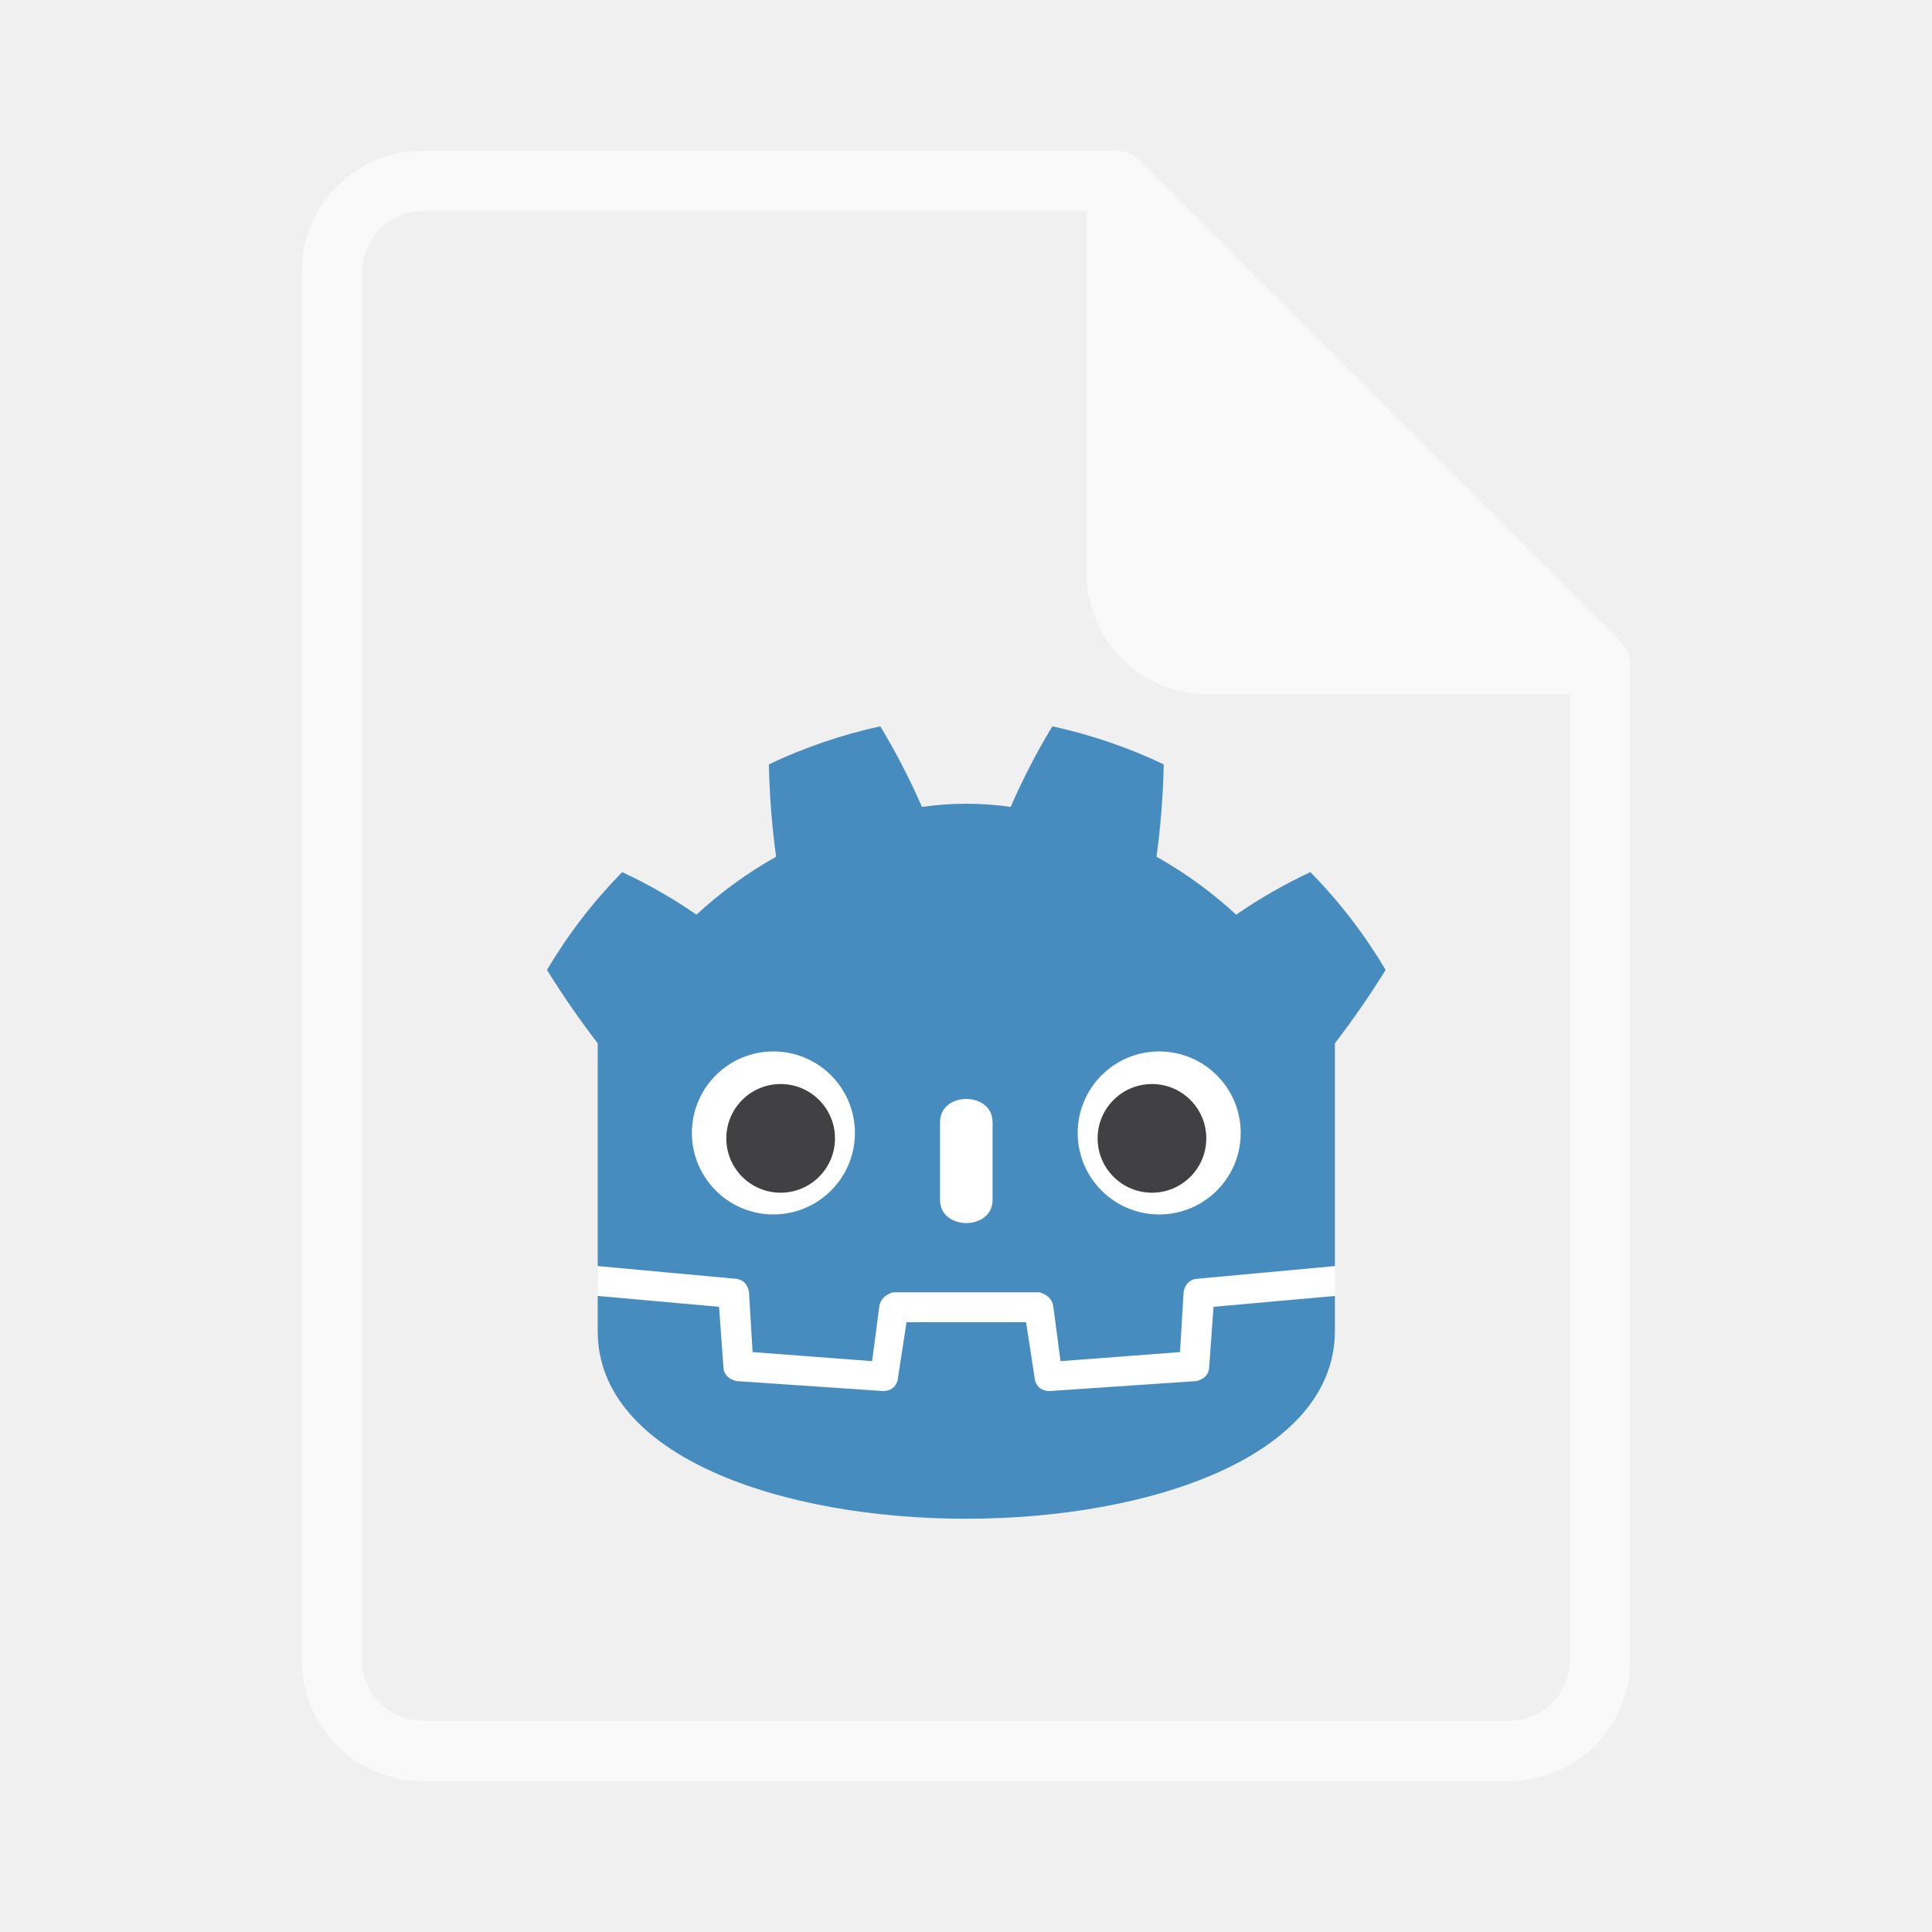
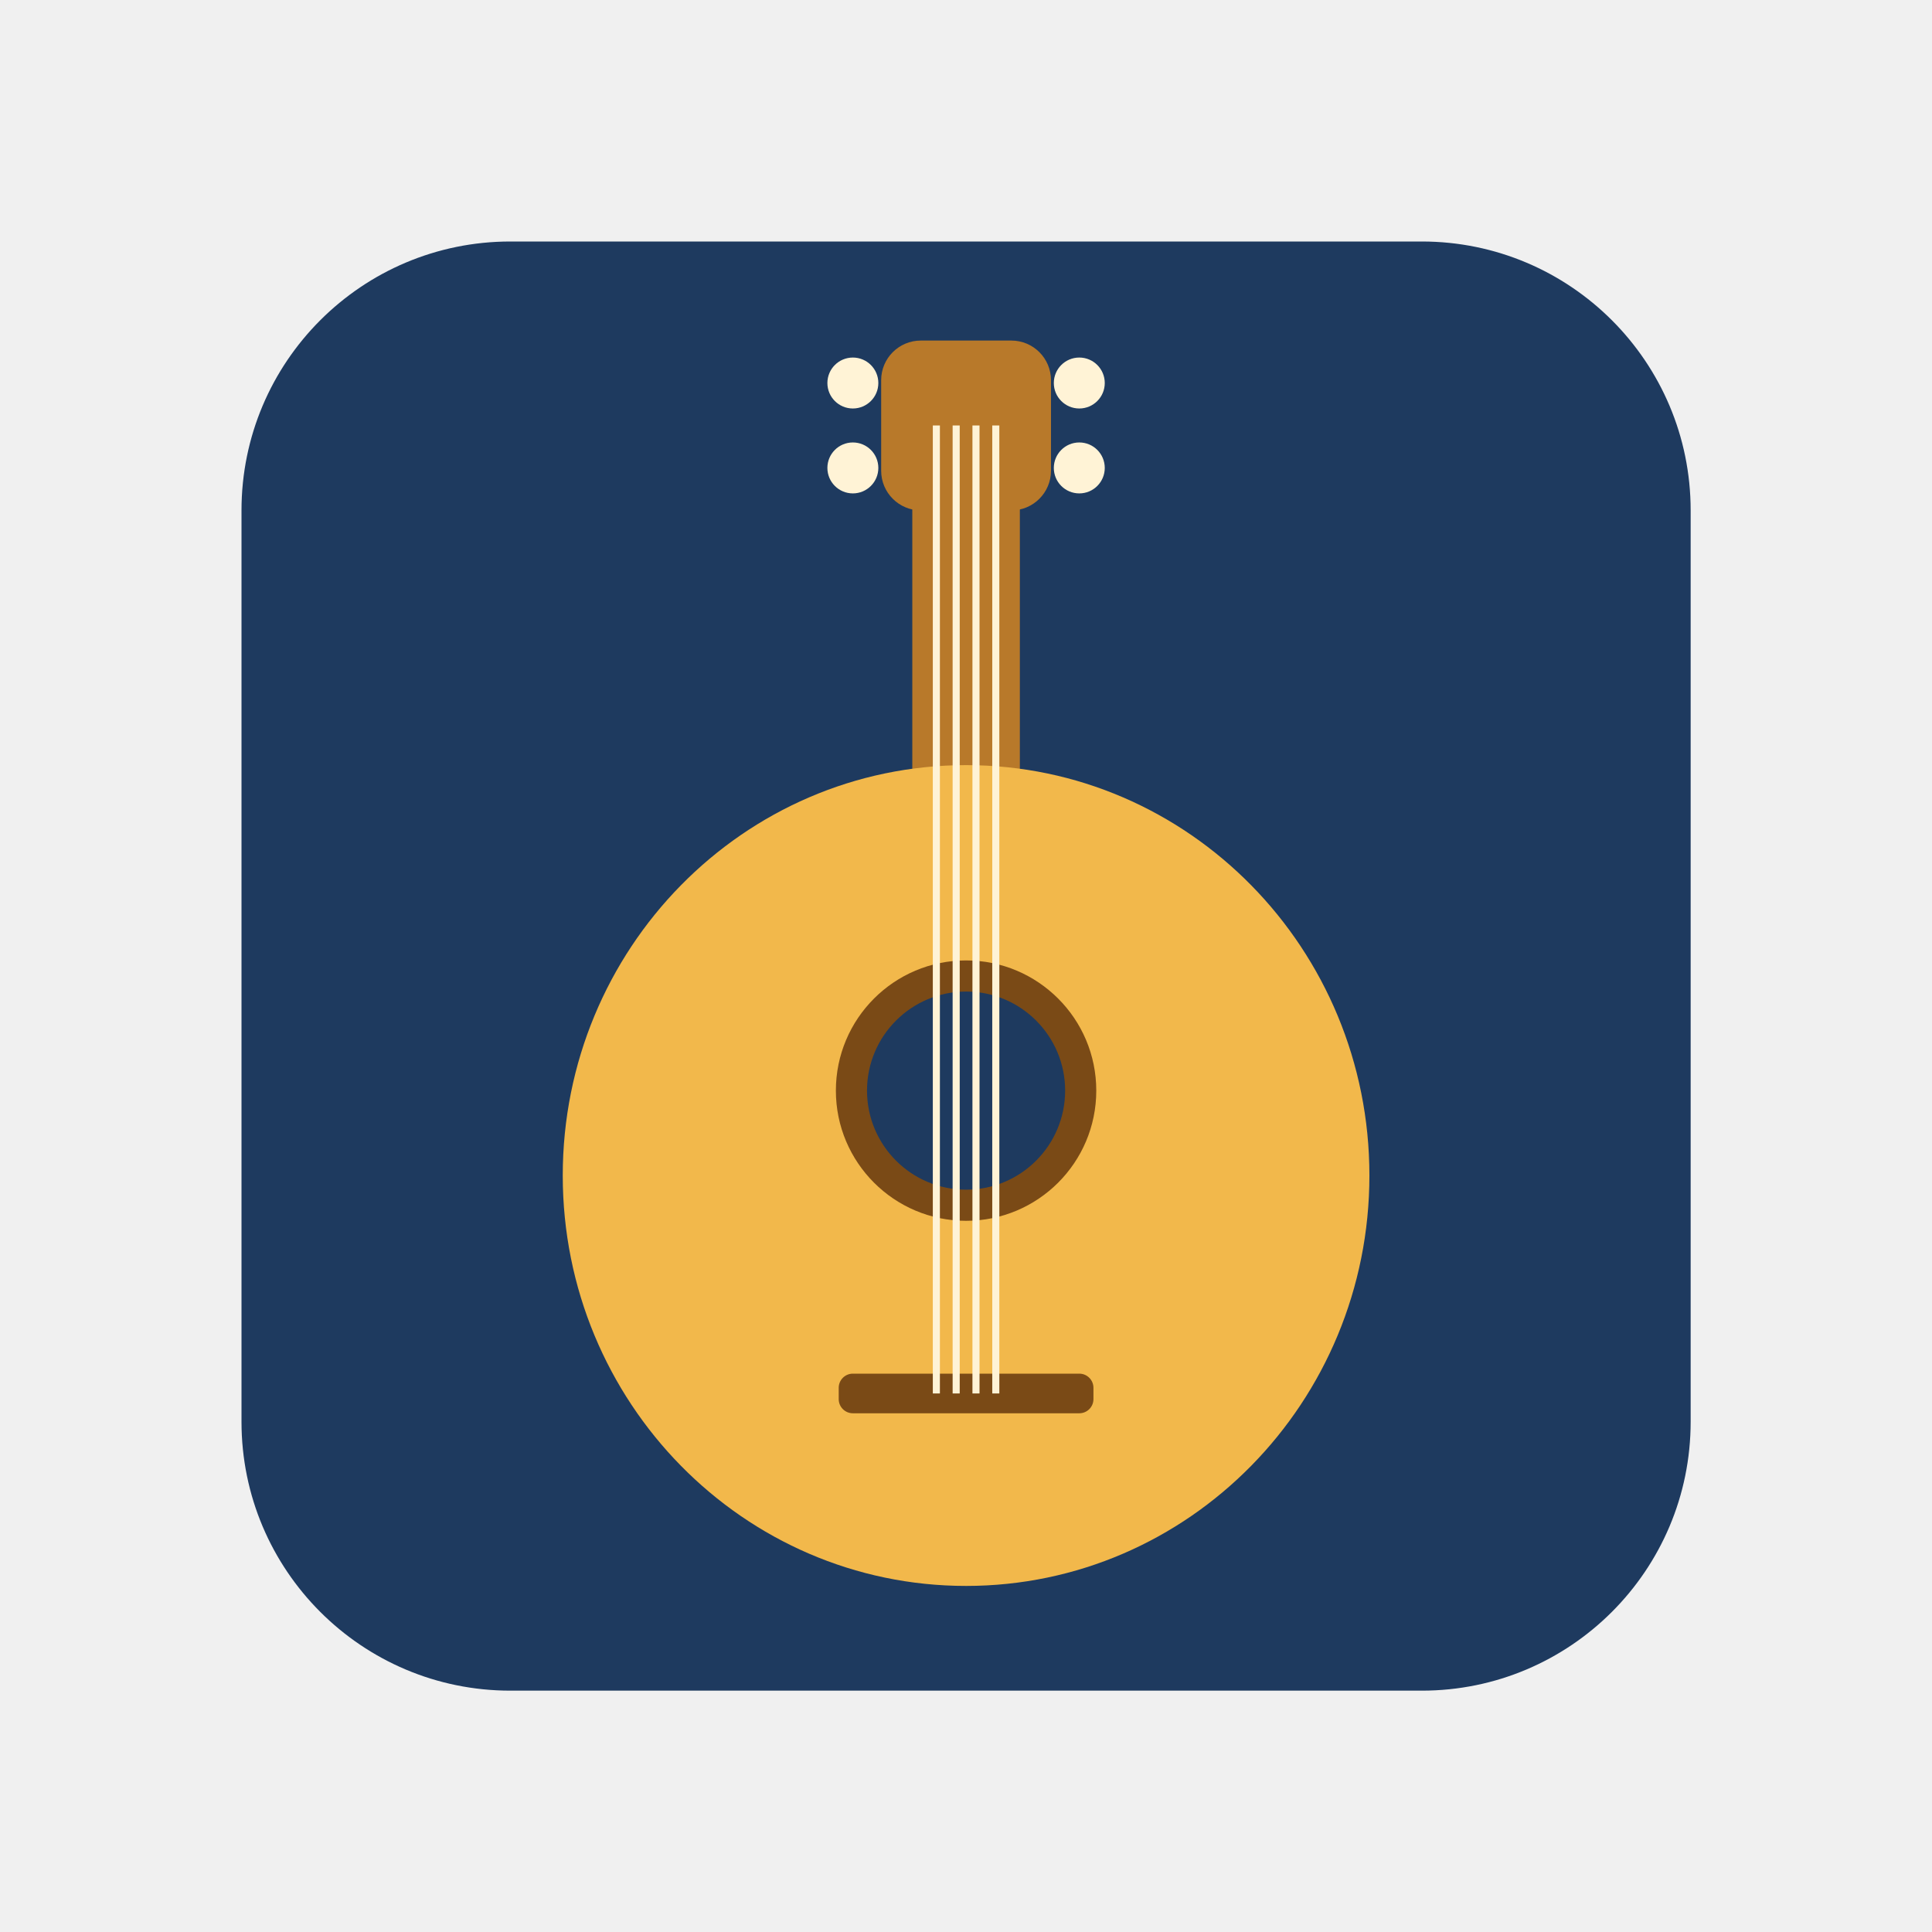
<svg xmlns="http://www.w3.org/2000/svg" width="64" height="64">
-   <g fill="#fff" transform="matrix(.03 0 0 .03 16.65 21.75)">
-     <path d="M105 673v33q407 354 814 0v-33z" />
-     <path fill="#478cbf" d="m105 673 152 14q12 1 15 14l4 67 132 10 8-61q2-11 15-15h162q13 4 15 15l8 61 132-10 4-67q3-13 15-14l152-14V427q30-39 56-81-35-59-83-108-43 20-82 47-40-37-88-64 7-51 8-102-59-28-123-42-26 43-46 89-49-7-98 0-20-46-46-89-64 14-123 42 1 51 8 102-48 27-88 64-39-27-82-47-48 49-83 108 26 42 56 81zm0 33v39c0 276 813 276 814 0v-39l-134 12-5 69q-2 10-14 13l-162 11q-12 0-16-11l-10-65H446l-10 65q-4 11-16 11l-162-11q-12-3-14-13l-5-69z" />
-     <path d="M483 600c0 34 58 34 58 0v-86c0-34-58-34-58 0z" />
-     <circle cx="725" cy="526" r="90" />
-     <circle cx="299" cy="526" r="90" />
+   <g transform="translate(8 8)scale(.04688)">
+     <rect width="1024" height="1024" fill="#1e3a5f" rx="190" />
+     <rect width="120" height="120" x="452" y="70" fill="#b8792a" rx="28" />
+     <circle cx="432" cy="100" r="18" fill="#fff3d6" />
+     <circle cx="432" cy="160" r="18" fill="#fff3d6" />
+     <circle cx="592" cy="100" r="18" fill="#fff3d6" />
+     <circle cx="592" cy="160" r="18" fill="#fff3d6" />
+     <path fill="#b8792a" d="M474 170H550V520H474z" />
+     <ellipse cx="512" cy="660" fill="#f2b84b" rx="285" ry="290" />
+     <circle cx="512" cy="600" r="92" fill="#7a4a16" />
+     <circle cx="512" cy="600" r="70" fill="#1e3a5f" />
+     <rect width="180" height="28" x="422" y="800" fill="#7a4a16" rx="10" />
+     <path stroke="#fff3d6" stroke-width="5" d="M491 130V814 M505 130V814 M519 130V814 M533 130V814" />
  </g>
-   <g fill="#414042" transform="matrix(.03 0 0 .03 16.65 21.75)">
-     <circle cx="307" cy="532" r="60" />
-     <circle cx="717" cy="532" r="60" />
-   </g>
-   <path fill="#fff" fill-opacity=".6" d="M14 5a4 4 0 0 0-4 4v46a4 4 0 0 0 4 4h36a4 4 0 0 0 4-4V22a1 1 0 0 0-.285-.707l-16-16A1 1 0 0 0 37 5zm0 2h22v12a4 4 0 0 0 4 4h12v32a2 2 0 0 1-2 2H14a2 2 0 0 1-2-2V9a2 2 0 0 1 2-2z" />
</svg>
